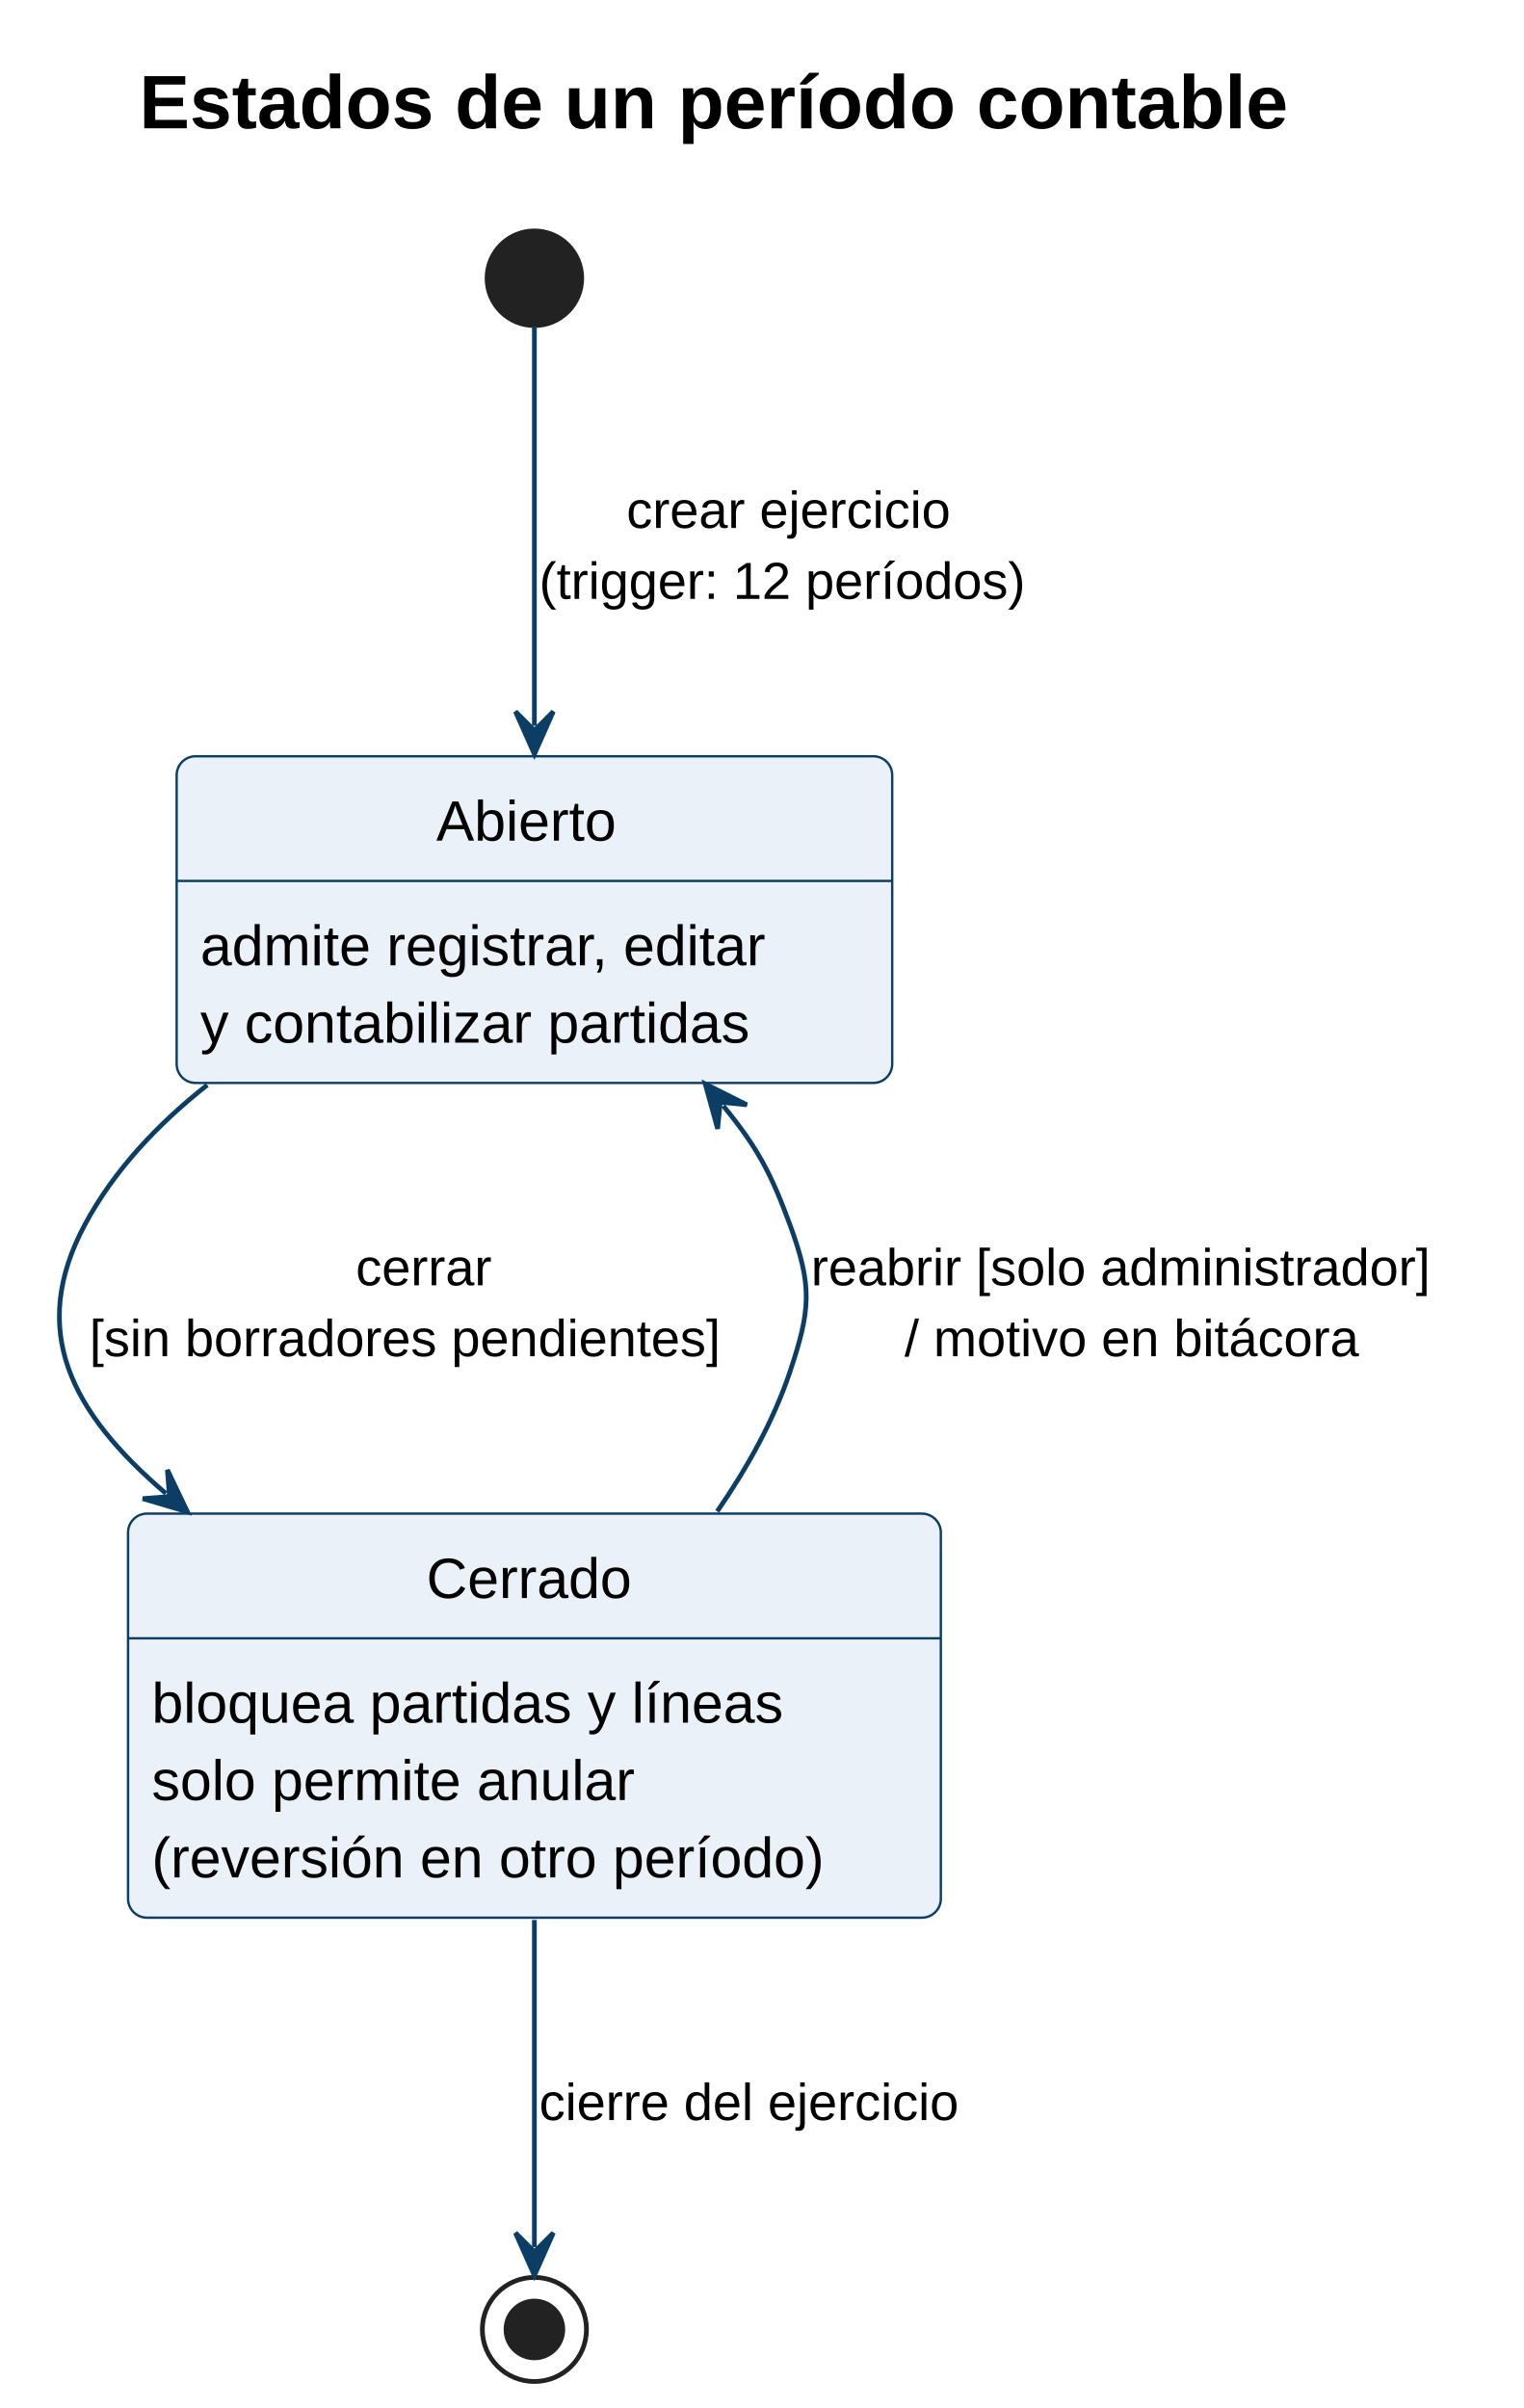
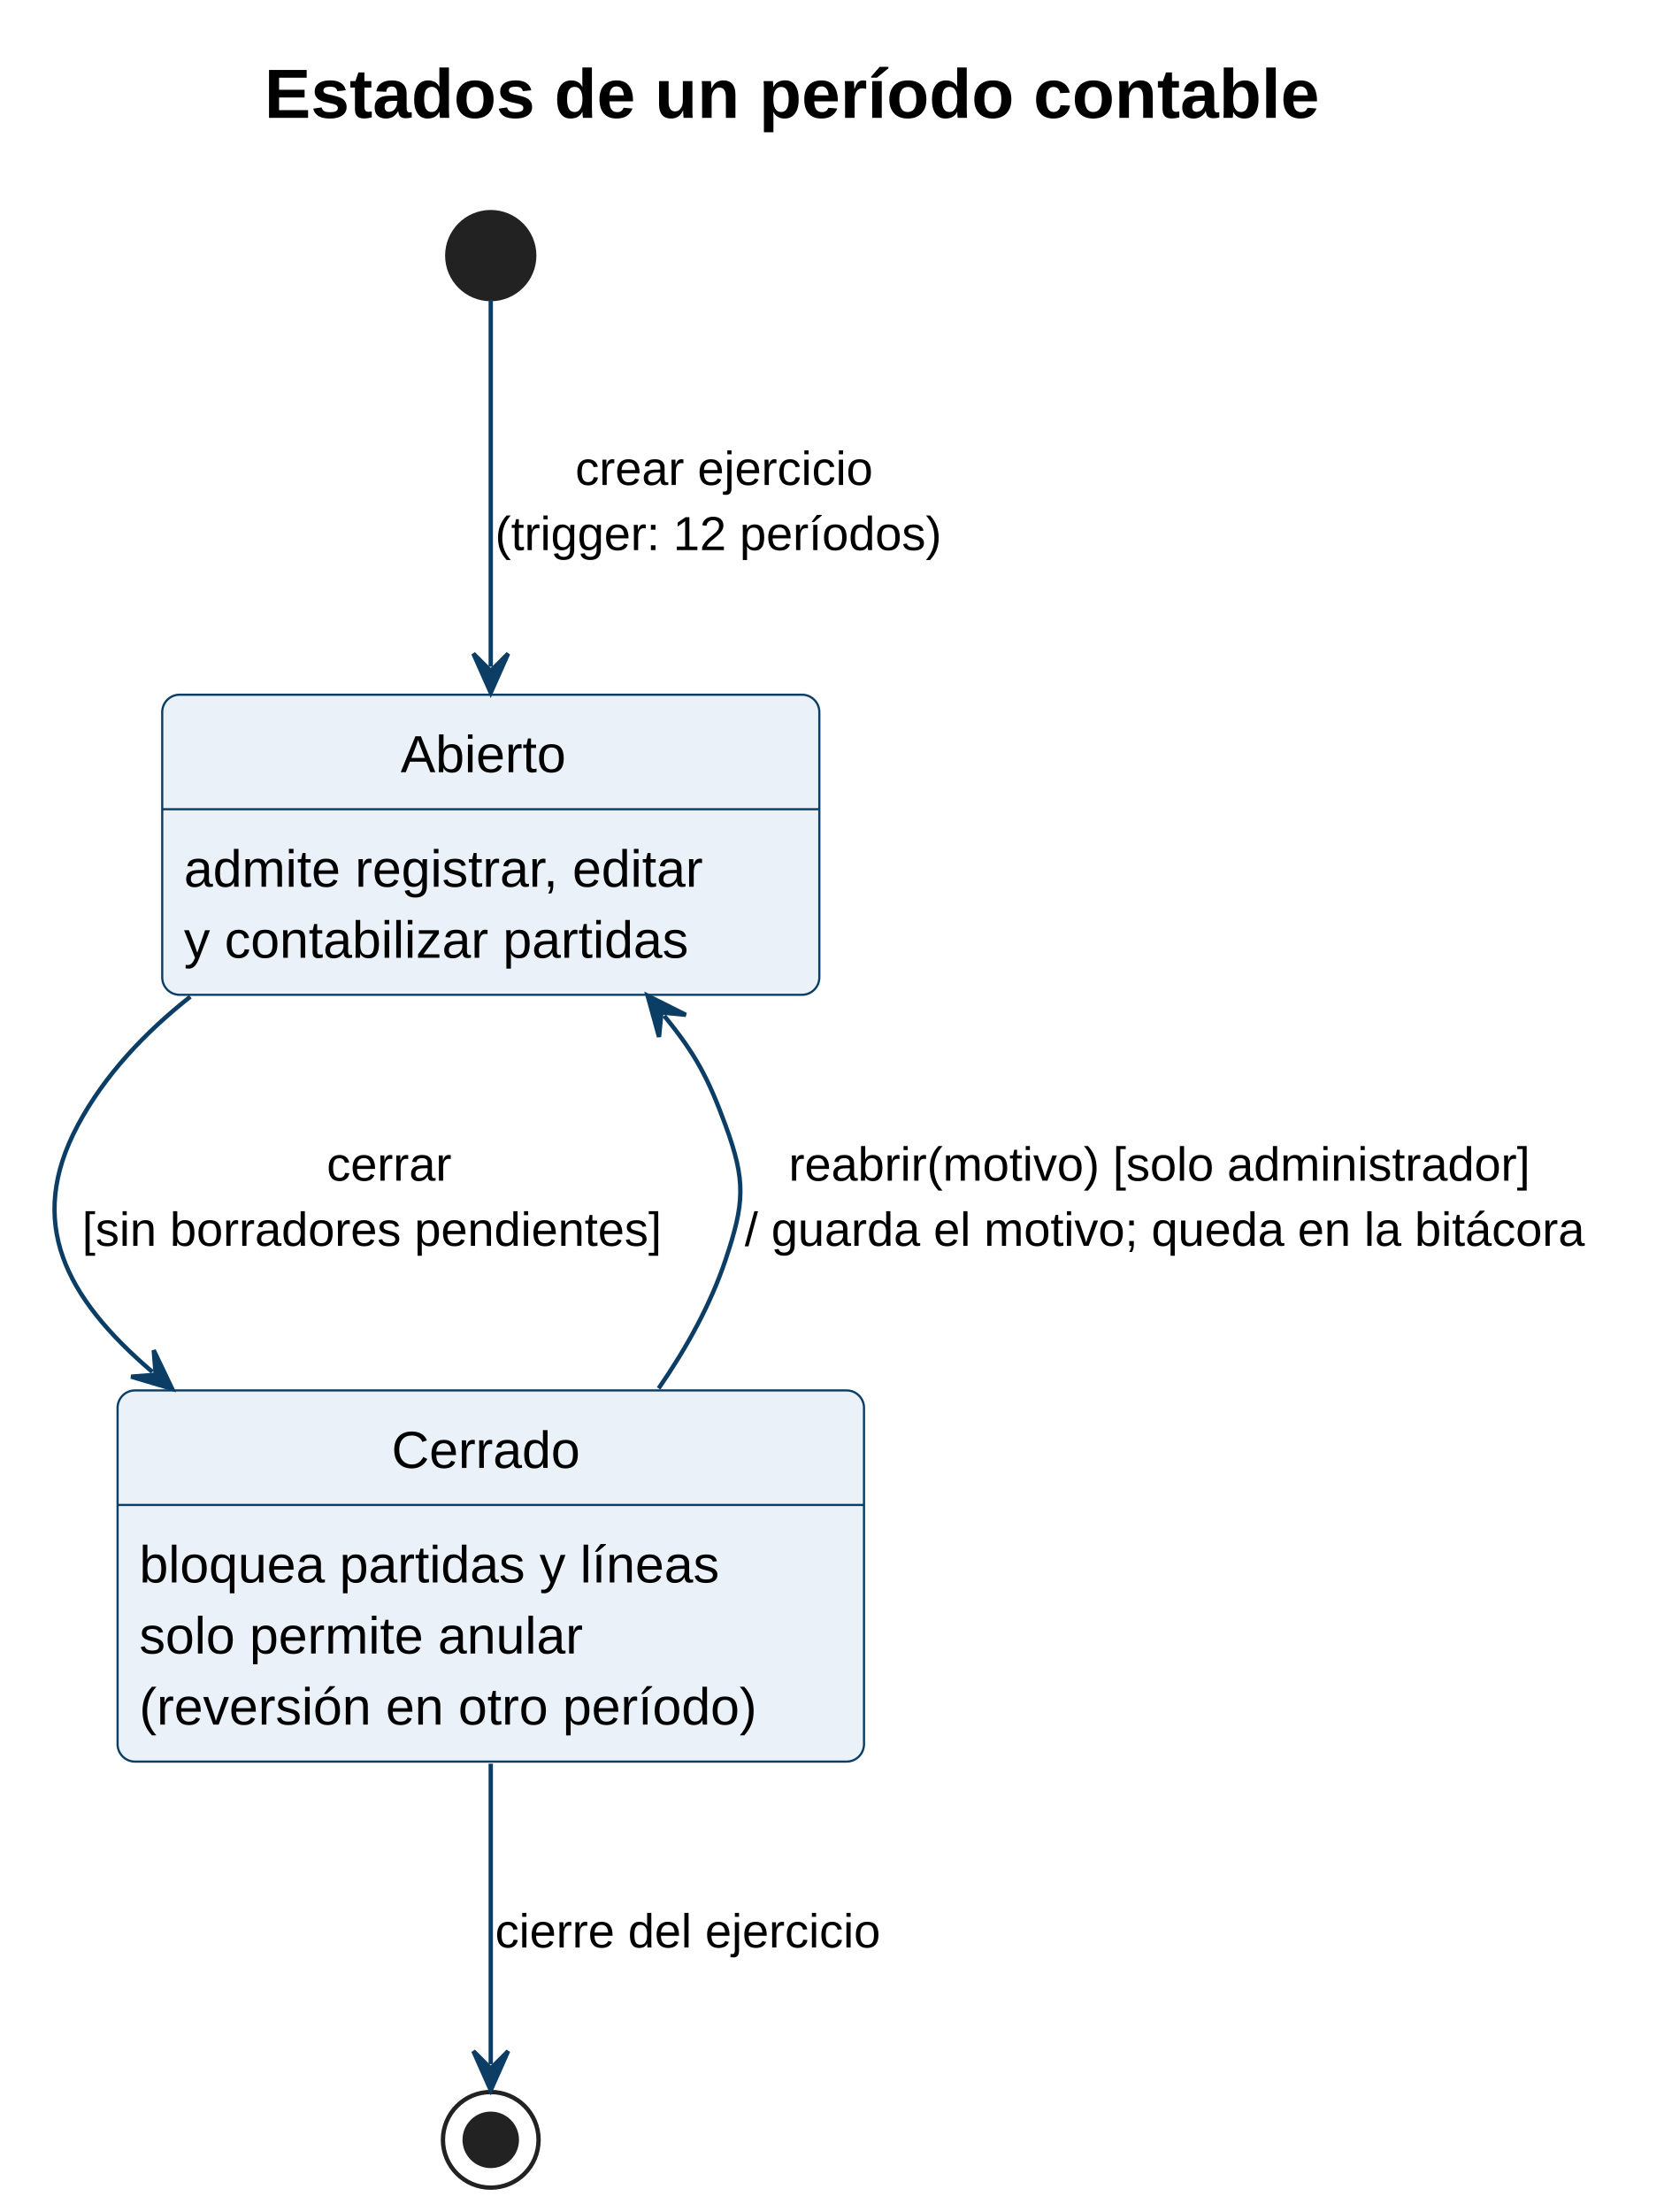
- <svg xmlns="http://www.w3.org/2000/svg" contentStyleType="text/css" data-diagram-type="STATE" height="795.312px" preserveAspectRatio="none" style="width:503px;height:795px;background:#FFFFFF;" version="1.1" viewBox="0 0 503 795" width="503.125px" zoomAndPan="magnify">
+ <svg xmlns="http://www.w3.org/2000/svg" contentStyleType="text/css" data-diagram-type="STATE" height="795.312px" preserveAspectRatio="none" style="width:601px;height:795px;background:#FFFFFF;" version="1.1" viewBox="0 0 601 795" width="601.562px" zoomAndPan="magnify">
  <defs />
  <g>
    <g class="title" data-source-line="2">
-       <text fill="#000000" font-family="Arial" font-size="25" font-weight="bold" lengthAdjust="spacing" textLength="390.776" x="45.958" y="42.35">Estados de un período contable</text>
+       <text fill="#000000" font-family="Arial" font-size="25" font-weight="bold" lengthAdjust="spacing" textLength="390.776" x="95.037" y="42.35">Estados de un período contable</text>
    </g>
    <g class="entity" data-qualified-name="Abierto" id="ent0002">
      <rect fill="#EAF1F8" height="107.863" rx="6.25" ry="6.25" style="stroke:#0C3E65;stroke-width:0.781;" width="236.208" x="58.312" y="249.675" />
      <line style="stroke:#0C3E65;stroke-width:0.781;" x1="58.312" x2="294.52" y1="290.838" y2="290.838" />
      <text fill="#000000" font-family="Arial" font-size="18.75" lengthAdjust="spacing" textLength="64.782" x="144.025" y="277.531">Abierto</text>
      <text fill="#000000" font-family="Arial" font-size="18.75" lengthAdjust="spacing" textLength="204.958" x="66.125" y="318.694">admite registrar, editar</text>
      <text fill="#000000" font-family="Arial" font-size="18.75" lengthAdjust="spacing" textLength="194.083" x="66.125" y="344.232">y contabilizar partidas</text>
    </g>
    <g class="entity" data-qualified-name="Cerrado" id="ent0003">
      <rect fill="#EAF1F8" height="133.401" rx="6.25" ry="6.25" style="stroke:#0C3E65;stroke-width:0.781;" width="268.308" x="42.266" y="499.722" />
      <line style="stroke:#0C3E65;stroke-width:0.781;" x1="42.266" x2="310.574" y1="540.885" y2="540.885" />
      <text fill="#000000" font-family="Arial" font-size="18.75" lengthAdjust="spacing" textLength="71.307" x="140.766" y="527.578">Cerrado</text>
      <text fill="#000000" font-family="Arial" font-size="18.75" lengthAdjust="spacing" textLength="219.883" x="50.078" y="568.741">bloquea partidas y líneas</text>
      <text fill="#000000" font-family="Arial" font-size="18.75" lengthAdjust="spacing" textLength="172.614" x="50.078" y="594.279">solo permite anular</text>
      <text fill="#000000" font-family="Arial" font-size="18.75" lengthAdjust="spacing" textLength="237.058" x="50.078" y="619.816">(reversión en otro período)</text>
    </g>
    <g class="start_entity" data-qualified-name=".start." data-source-line="3" id="ent0002">
      <ellipse cx="176.406" cy="91.863" fill="#222222" rx="15.625" ry="15.625" style="stroke:#222222;stroke-width:1.562;" />
    </g>
    <g class="end_entity" data-qualified-name=".end." data-source-line="9" id="ent0006">
      <ellipse cx="176.406" cy="769.066" fill="none" rx="17.188" ry="17.188" style="stroke:#222222;stroke-width:1.562;" />
      <ellipse cx="176.406" cy="769.066" fill="#222222" rx="9.375" ry="9.375" style="stroke:#222222;stroke-width:1.562;" />
    </g>
    <g class="link" data-entity-1="ent0002" data-entity-2="ent0002" data-link-type="dependency" data-source-line="3" id="lnk3">
      <path d="M176.406,107.769 C176.406,136.394 176.406,192.55 176.406,239.597" fill="none" id="*start*-to-Abierto" style="stroke:#0C3E65;stroke-width:1.562;" />
      <polygon fill="#0C3E65" points="176.406,248.972,182.656,234.909,176.406,241.159,170.156,234.909,176.406,248.972" style="stroke:#0C3E65;stroke-width:1.562;" />
      <text fill="#000000" font-family="Arial" font-size="17.188" lengthAdjust="spacing" textLength="112.938" x="206.792" y="174.298">crear ejercicio</text>
      <text fill="#000000" font-family="Arial" font-size="17.188" lengthAdjust="spacing" textLength="170.585" x="177.969" y="197.708">(trigger: 12 períodos)</text>
    </g>
    <g class="link" data-entity-1="ent0002" data-entity-2="ent0003" data-link-type="dependency" data-source-line="5" id="lnk4">
      <path d="M68.422,358.206 C52.156,371.034 37.609,386.363 27.969,404.409 C9.375,439.222 23.264,466.147 54.764,493.068" fill="none" id="Abierto-to-Cerrado" style="stroke:#0C3E65;stroke-width:1.562;" />
      <polygon fill="#0C3E65" points="61.891,499.159,55.261,485.272,55.952,494.084,47.14,494.774,61.891,499.159" style="stroke:#0C3E65;stroke-width:1.562;" />
      <text fill="#000000" font-family="Arial" font-size="17.188" lengthAdjust="spacing" textLength="48.881" x="117.427" y="424.345">cerrar</text>
      <text fill="#000000" font-family="Arial" font-size="17.188" lengthAdjust="spacing" textLength="224.673" x="29.531" y="447.754">[sin borradores pendientes]</text>
    </g>
    <g class="link" data-entity-1="ent0003" data-entity-2="ent0002" data-link-type="dependency" data-source-line="8" id="lnk5">
      <path d="M236.75,498.988 C246.625,484.706 255.375,469.019 260.781,452.847 C267.609,432.441 268.219,424.628 260.781,404.409 C254.625,387.644 250.186,379.013 238.748,365.091" fill="none" id="Cerrado-to-Abierto" style="stroke:#0C3E65;stroke-width:1.562;" />
      <polygon fill="#0C3E65" points="232.797,357.847,236.894,372.68,237.756,363.884,246.553,364.745,232.797,357.847" style="stroke:#0C3E65;stroke-width:1.562;" />
-       <text fill="#000000" font-family="Arial" font-size="17.188" lengthAdjust="spacing" textLength="224.364" x="267.703" y="424.345">reabrir [solo administrador]</text>
-       <text fill="#000000" font-family="Arial" font-size="17.188" lengthAdjust="spacing" textLength="162.593" x="298.589" y="447.754">/ motivo en bitácora</text>
+       <text fill="#000000" font-family="Arial" font-size="17.188" lengthAdjust="spacing" textLength="290.914" x="283.507" y="424.345">reabrir(motivo) [solo administrador]</text>
+       <text fill="#000000" font-family="Arial" font-size="17.188" lengthAdjust="spacing" textLength="322.521" x="267.703" y="447.754">/ guarda el motivo; queda en la bitácora</text>
    </g>
    <g class="link" data-entity-1="ent0003" data-entity-2="ent0006" data-link-type="dependency" data-source-line="9" id="lnk7">
      <path d="M176.406,633.878 C176.406,675.409 176.406,716.472 176.406,741.863" fill="none" id="Cerrado-to-*end*" style="stroke:#0C3E65;stroke-width:1.562;" />
      <polygon fill="#0C3E65" points="176.406,751.238,182.656,737.175,176.406,743.425,170.156,737.175,176.406,751.238" style="stroke:#0C3E65;stroke-width:1.562;" />
      <text fill="#000000" font-family="Arial" font-size="17.188" lengthAdjust="spacing" textLength="146.591" x="177.969" y="699.939">cierre del ejercicio</text>
    </g>
  </g>
</svg>
